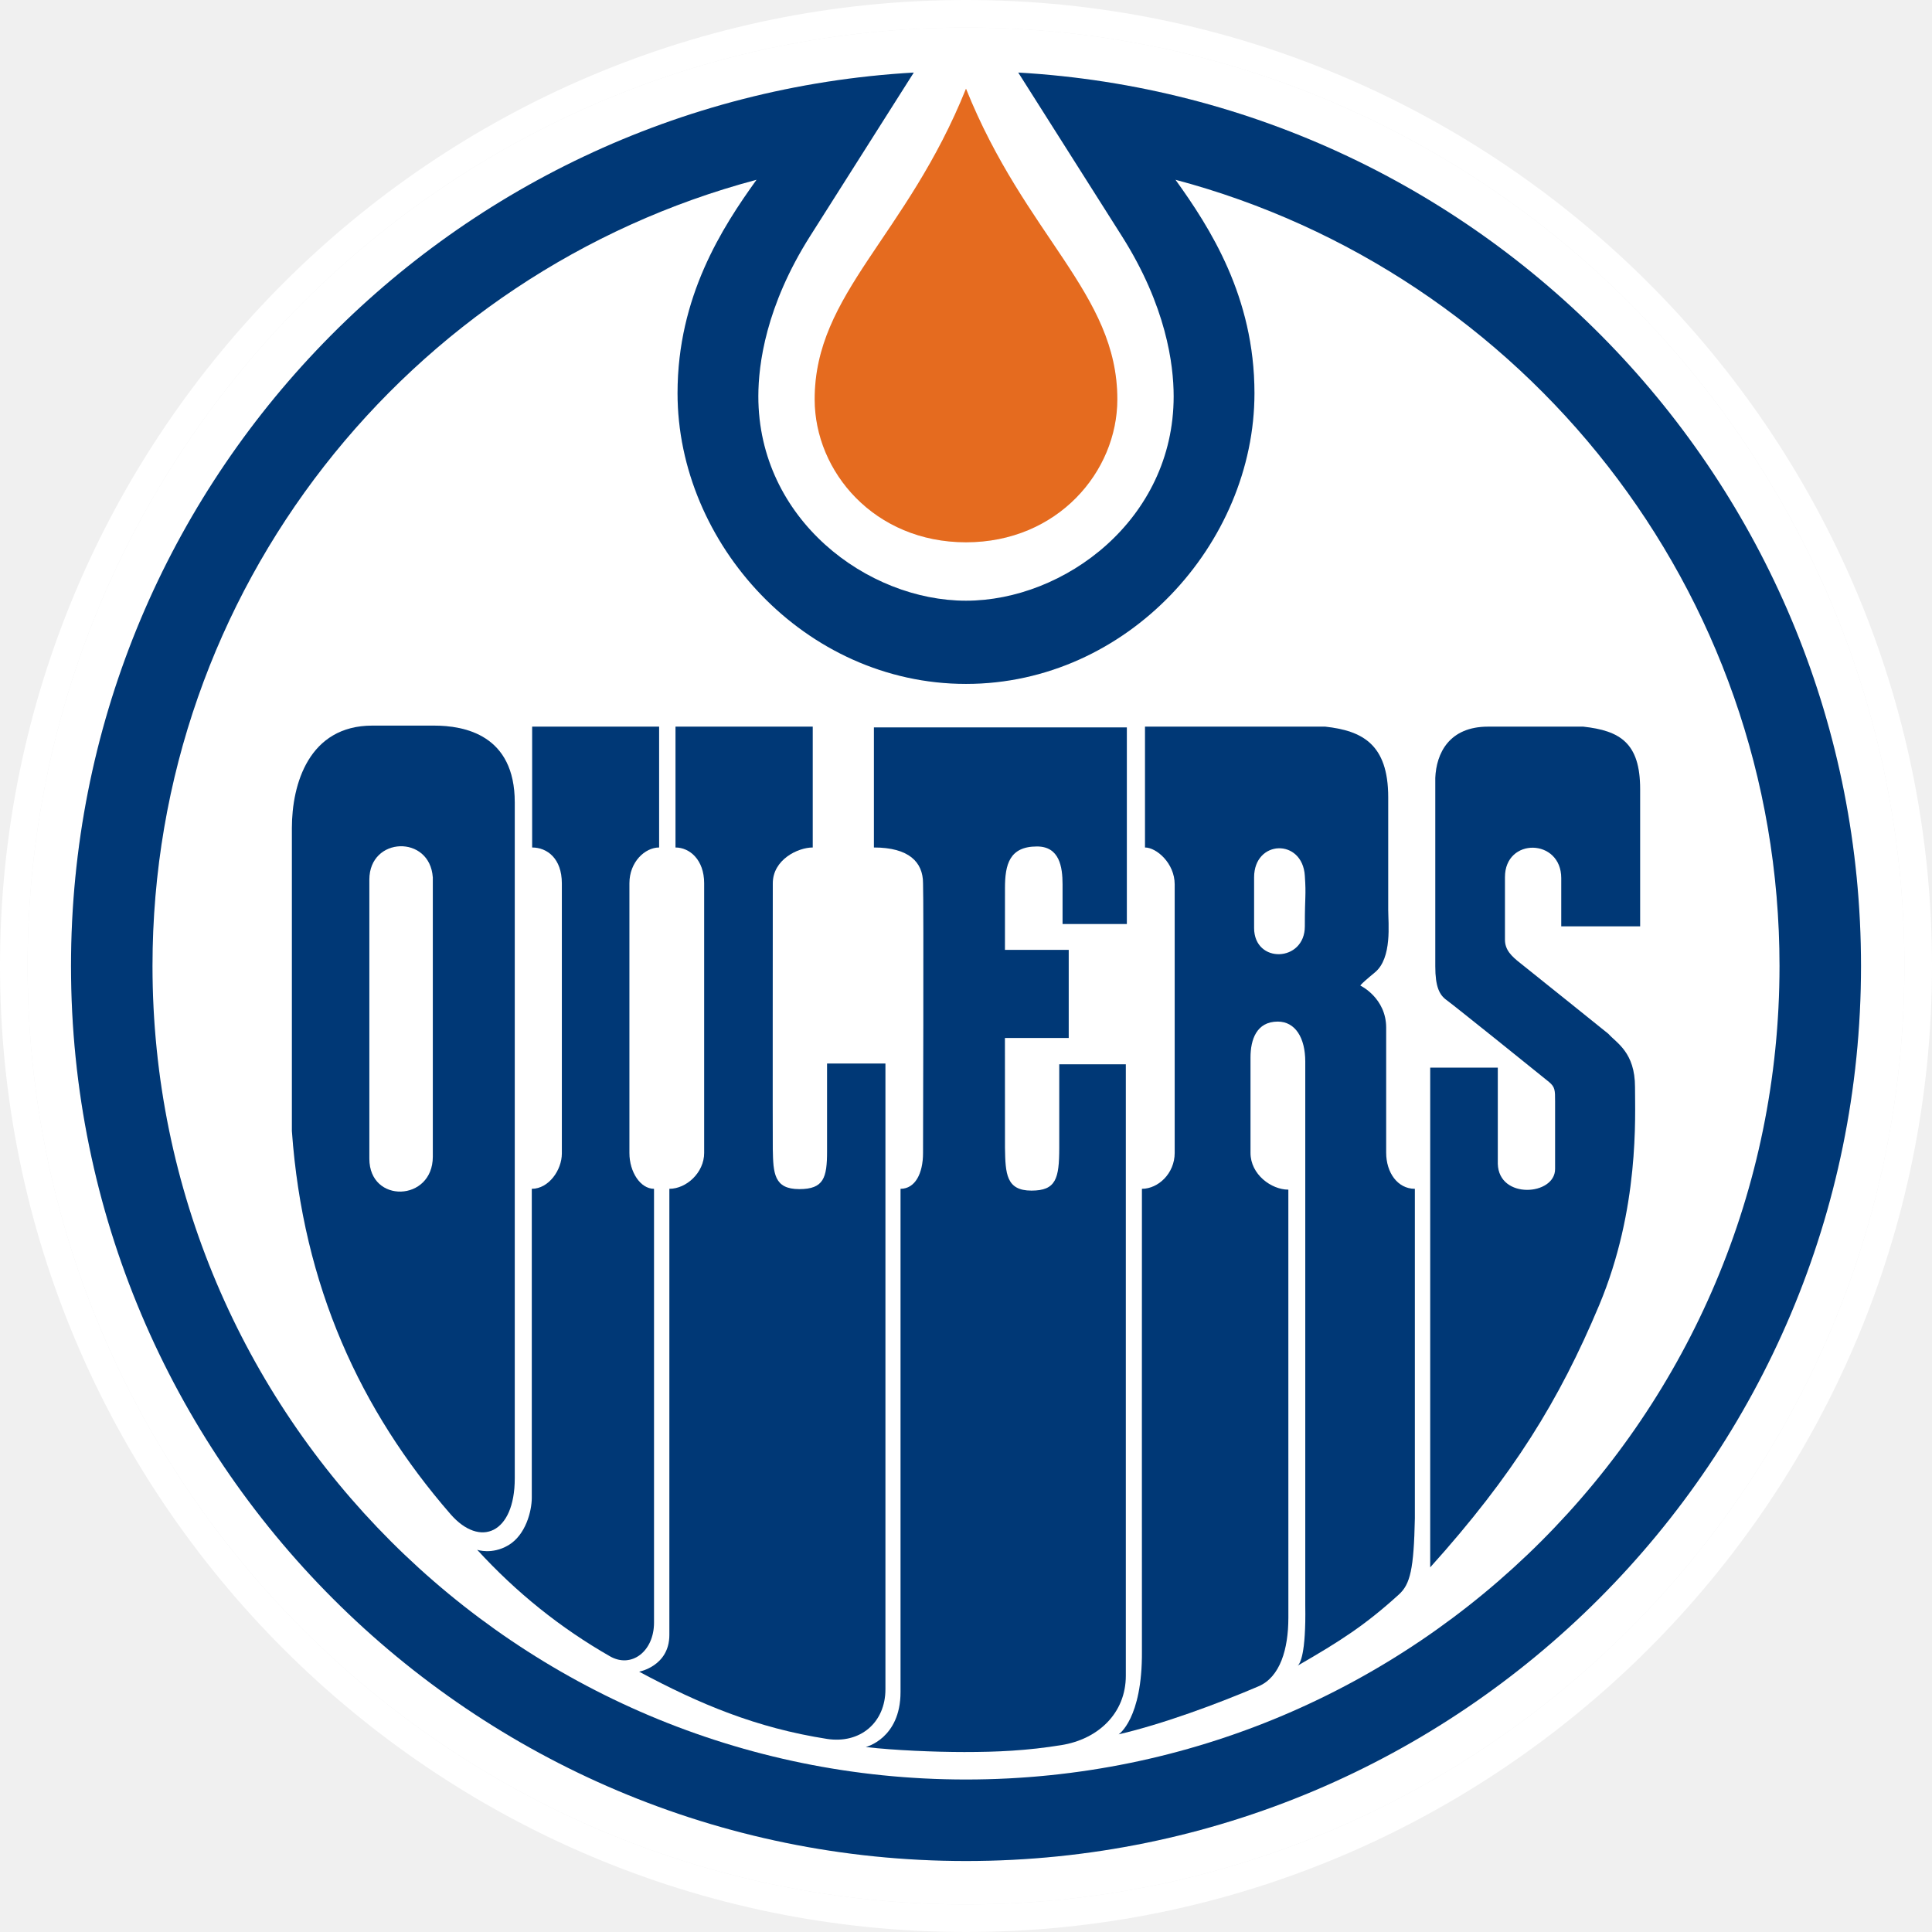
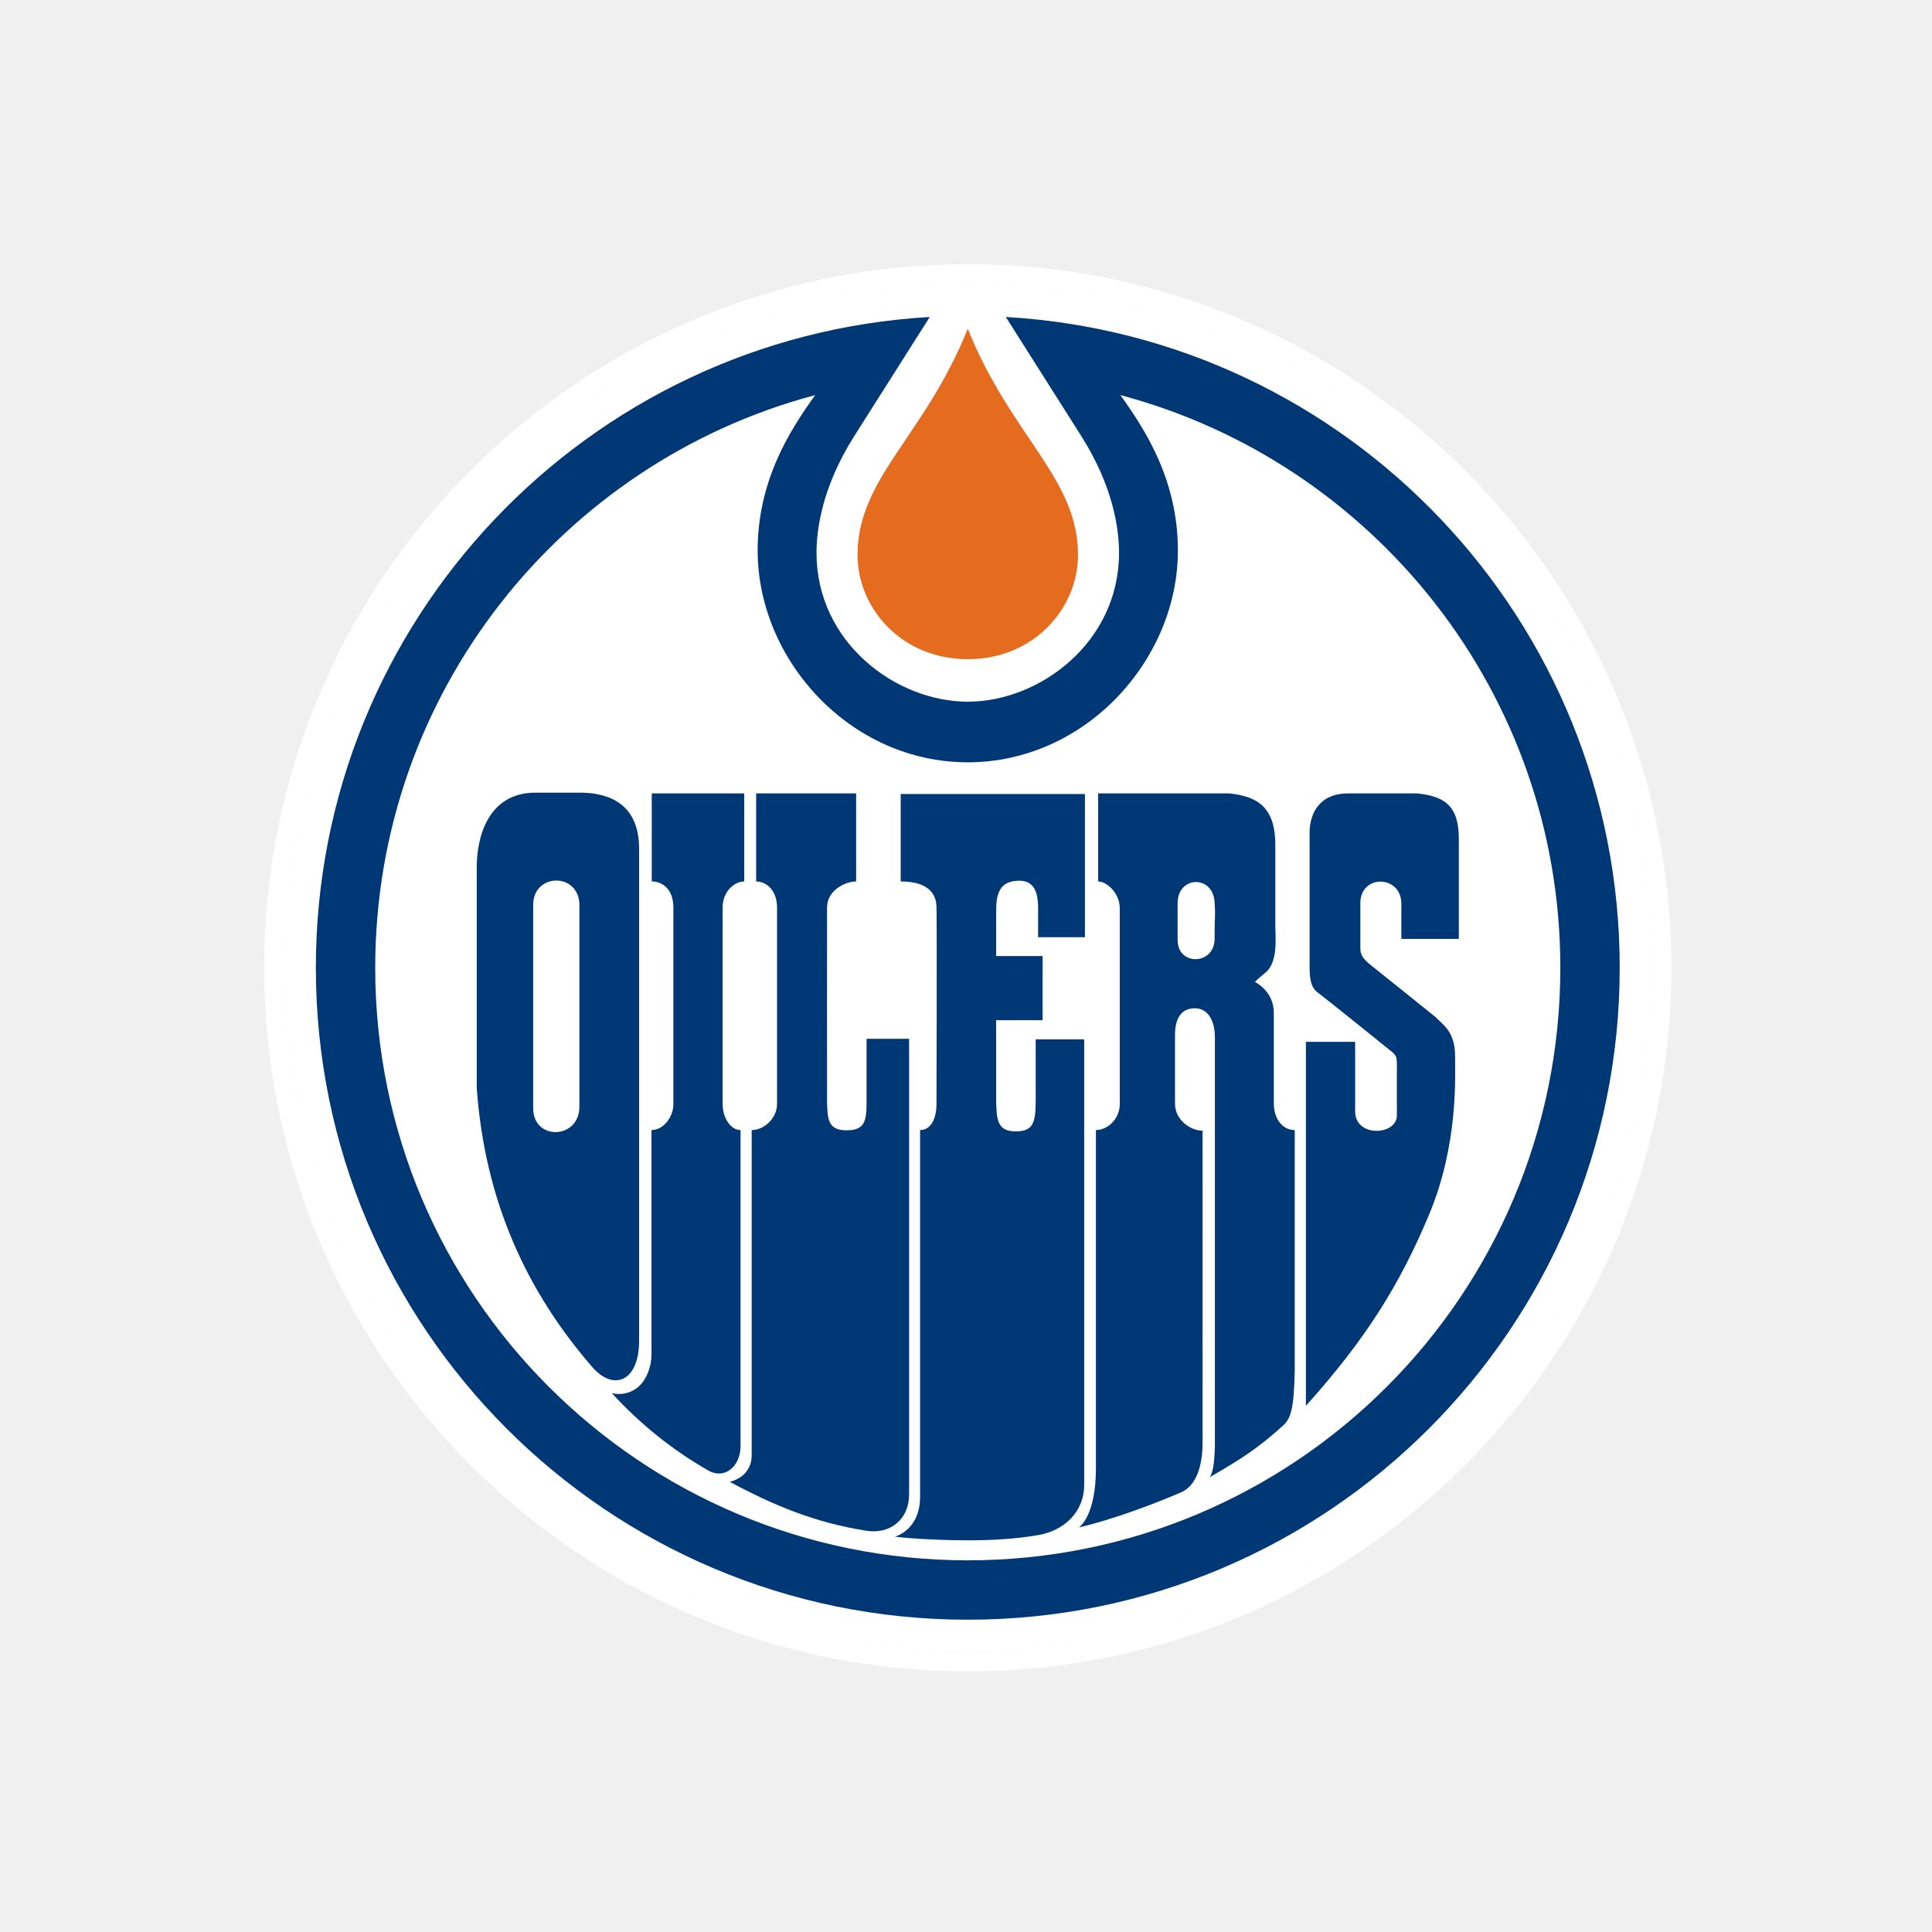
- <svg xmlns="http://www.w3.org/2000/svg" version="1.1" id="Layer_1" x="0px" y="0px" width="1938.692" height="1938.692" viewBox="0 0 1938.692 1938.692" enable-background="new 0 0 2000 2000" xml:space="preserve">
-   <defs id="defs31" />
-   <path d="m 969.346,27.663 c -519.251,0 -941.657,422.432 -941.657,941.658 0,519.275 422.406,941.685 941.657,941.685 519.227,0 941.659,-422.406 941.659,-941.685 0,-519.226 -422.434,-941.658 -941.659,-941.658 z m 151.855,373.049 c 0,72.708 -60.059,143.467 -151.855,143.467 -91.821,0 -151.854,-70.759 -151.854,-143.467 0,-106.389 92.27,-163.214 151.854,-311.729 59.585,148.515 151.855,205.34 151.855,311.729 z M 969.346,1867.459 C 473.34,1867.459 71.261,1465.38 71.261,969.32 71.261,490.957 445.337,99.922 916.943,72.811 L 812.891,236.973 c -44.412,70.128 -51.934,128.661 -51.934,160.769 0,123.562 109.546,205.05 208.389,205.05 98.871,0 208.391,-81.489 208.391,-205.05 0,-32.107 -7.521,-90.641 -51.934,-160.769 L 1021.78,72.811 c 471.604,27.111 845.681,418.146 845.681,896.509 0,496.06 -402.107,898.139 -898.115,898.139 z" id="path3" style="fill:#ffffff" />
-   <path d="m 1179.551,180.385 c 34.499,48.015 79.253,117.251 79.253,214.174 0,150.829 -127.53,291.721 -289.458,291.721 -161.926,0 -289.458,-140.893 -289.458,-291.721 0,-96.923 44.781,-166.159 79.28,-214.174 -348.99,92.717 -606.157,410.813 -606.157,788.938 0,450.856 365.502,816.358 816.333,816.358 450.857,0 816.336,-365.502 816.336,-816.358 0,-378.128 -257.164,-696.221 -606.129,-788.938 z M 452.041,1519.337 C 361.822,1415.524 304.025,1290.699 292.903,1134.953 v -304.05 c 0,-44.203 17.092,-102.788 80.778,-102.788 49.329,0 61.662,0 61.662,0 30.818,0 81.2,9.255 81.2,77.068 0,67.844 0,678.206 0,678.206 0,55.511 -34.842,70.106 -64.502,35.948 z m 160.111,142.729 c -49.776,-28.449 -93.979,-63.978 -133.317,-106.914 0,0 14.726,5.205 31.239,-4.523 17.513,-10.335 23.561,-34.368 23.561,-47.727 0,-14.382 0,-293.534 0,-309.967 16.986,0 30.161,-18.854 30.161,-35.396 0,0 0,-252.671 0,-271.182 0,-24.851 -14.726,-35.946 -29.793,-35.946 0,-2.077 0,-121.247 0,-121.247 h 127.4 c 0,0 0,111.991 0,121.247 -14.095,0 -29.819,14.411 -29.819,35.946 0,11.307 0,260.319 0,270.576 0,19.302 11.176,35.998 24.692,35.998 0,8.202 0,426.086 0,435.316 0,28.798 -22.562,46.127 -44.124,33.819 z m 217.672,82.857 c -70.971,-11.097 -127.821,-34.92 -188.458,-67.447 0,0 30.317,-5.521 30.317,-36.862 0,-14.387 0,-431.243 0,-447.678 17.117,0 34.922,-16.251 34.922,-35.999 0,0 0,-252.064 0,-270.577 0,-23.771 -14.699,-35.944 -28.769,-35.944 0,-2.077 0,-121.247 0,-121.247 h 137.708 c 0,0 0,111.991 0,121.247 -14.883,0 -40.074,12.175 -40.074,35.944 0,11.309 -0.184,256.563 0,266.846 0.396,24.031 1.209,40.046 26.531,40.046 24.666,0 27.926,-11.438 27.926,-37.996 0,-39.021 0,-88.036 0,-88.036 h 58.562 v 627.825 c 0,33.944 -25.769,55.006 -58.665,49.878 z m 235.499,6.181 c -34.604,5.63 -64.554,6.994 -97.712,6.994 -29.03,0 -70.895,-1.71 -98.817,-5.021 0,0 34.867,-8.414 34.867,-55.194 0,-14.383 0,-488.513 0,-504.943 14.646,0 22.587,-15.385 22.587,-36 0,0 0.736,-252.093 0,-270.576 0,-21.379 -14.279,-35.946 -49.304,-35.946 0,-2.077 0,-120.458 0,-120.458 h 253.803 c 0,0 0,188.038 0,197.268 h -64.503 c 0,0 0,-22.352 0,-39.812 0,-17.46 -3.051,-38.022 -25.664,-38.022 -27.771,0 -32.134,18.224 -32.134,41.862 0,3.497 0,30.949 -0.025,61.925 h 64.003 v 88.377 h -64.027 c 0,46.2 0,106.075 0.052,110.282 0.422,25.849 1.186,42.915 26.586,42.915 24.638,0 27.871,-11.991 27.899,-42.915 0.024,-39.049 0,-83.854 0,-83.854 h 66.787 v 613.468 c 0,38.016 -28.058,63.732 -64.398,69.65 z m 354.434,-227.638 c -1.024,51.38 -4.706,66.263 -16.039,76.544 -33.843,30.766 -58.532,46.598 -101.474,71.366 2.181,-1.763 8.388,-11.229 7.545,-60.585 0,0 0,-521.985 0,-545.651 0,-23.587 -9.938,-40.021 -27.582,-40.021 -21.563,0 -27.374,18.482 -27.374,35.942 0,11.31 0,85.617 0,95.873 0,21.563 20.853,36.841 37.973,36.841 0,8.229 0.024,420.118 0.024,429.322 0,31.896 -8.336,59.794 -29.896,69.022 -40.681,17.461 -96.373,37.997 -140.391,48.226 0,0 23.85,-15.487 23.35,-83.303 -0.104,-14.383 0,-447.677 0,-464.109 16.277,0 32.869,-15.383 32.869,-35.999 0,0 0,-251.04 0,-269.524 0,-21.247 -18.326,-36.998 -29.793,-36.998 0,-2.077 0,-121.247 0,-121.247 h 180.858 c 36.971,4.076 63.188,17.407 63.188,70.892 0,39.048 0,99.659 0,113.042 0,13.358 4.129,48.278 -13.358,62.662 -17.46,14.41 -14.382,13.358 -14.382,13.358 0,0 25.688,12.332 25.688,42.148 0,29.792 0,109.94 0,125.35 0,20.063 11.492,36.314 28.794,36.314 v 330.535 l 0,0 z m 90.402,-643.26 c 0,12.333 0,52.407 0,62.688 0,10.281 6.391,16.54 15.437,23.613 14.357,11.333 88.354,70.917 88.354,70.917 8.204,9.258 26.716,18.514 26.716,53.434 0,28.793 4.629,122.063 -35.974,218.882 -40.071,95.583 -86.301,170.522 -169.523,263.029 v -501.423 h 67.814 v 96.558 c 1.024,35.999 57.506,31.868 57.506,5.181 0,-26.742 0,-56.535 0,-67.814 0,-11.334 0,-14.408 -6.125,-19.563 -6.203,-5.128 -95.584,-77.021 -102.763,-82.173 -7.204,-5.126 -11.332,-13.357 -11.332,-33.921 0,-20.537 0,-189.063 0,-189.063 1.052,-24.666 13.909,-51.381 52.933,-51.381 h 95.557 c 37.023,4.076 57.063,16.408 57.063,62.661 0,39.075 0,124.324 0,137.708 h -79.148 v -48.331 c -0.01,-40.051 -56.515,-41.129 -56.515,-1.002 z" id="path5" style="fill:#ffffff;stroke:none" />
-   <path d="m 370.631,882.598 c 0,0 0,237.054 0,280.174 0,45.31 63.688,43.231 63.688,-2.051 V 880.548 c -2.815,-43.176 -63.688,-41.126 -63.688,2.05 z" id="path7" style="fill:#ffffff" />
-   <path d="m 1258.438,880.39 c 0,0 0,16.25 0,50.804 0,36.182 50.934,34.523 50.934,-1.657 0,-32.896 1.396,-29.424 0,-50.75 -2.474,-37.84 -50.934,-36.21 -50.934,1.603 z" id="path9" style="fill:#ffffff" />
-   <path d="m 969.346,88.983 c -59.585,148.515 -151.854,205.34 -151.854,311.729 0,72.708 60.031,143.467 151.854,143.467 91.797,0 151.855,-70.759 151.855,-143.467 0,-106.389 -92.27,-163.214 -151.855,-311.729 z" id="path11" style="fill:#e56b1f" />
-   <path d="M 969.346,0 C 434.87,0 0,434.818 0,969.32 c 0,534.502 434.87,969.372 969.346,969.372 534.504,0 969.346,-434.87 969.346,-969.372 C 1938.692,434.818 1503.852,0 969.346,0 z m 0,1911.005 c -519.251,0 -941.657,-422.407 -941.657,-941.685 0,-519.228 422.406,-941.658 941.657,-941.658 519.227,0 941.659,422.432 941.659,941.658 0,519.278 -422.434,941.685 -941.659,941.685 z" id="path13" style="fill:#ffffff;stroke:none" />
-   <path d="m 1021.778,72.811 104.023,164.162 c 44.413,70.128 51.934,128.661 51.934,160.769 0,123.562 -109.521,205.05 -208.391,205.05 -98.843,0 -208.389,-81.489 -208.389,-205.05 0,-32.107 7.521,-90.641 51.934,-160.769 L 916.941,72.811 C 445.336,99.922 71.26,490.958 71.26,969.32 c 0,496.06 402.08,898.139 898.085,898.139 496.007,0 898.113,-402.079 898.113,-898.139 10e-4,-478.362 -374.073,-869.398 -845.68,-896.509 z m -52.432,1712.87 c -450.831,0 -816.333,-365.502 -816.333,-816.358 0,-378.125 257.167,-696.219 606.157,-788.938 -34.499,48.015 -79.28,117.251 -79.28,214.174 0,150.829 127.532,291.721 289.458,291.721 161.927,0 289.458,-140.893 289.458,-291.721 0,-96.923 -44.754,-166.159 -79.253,-214.174 348.965,92.717 606.131,410.813 606.131,788.938 0,450.856 -365.481,816.358 -816.338,816.358 z" id="path15" style="fill:#003876;stroke:none" />
-   <path d="m 656.276,1628.252 c 0,-9.23 0,-427.114 0,-435.316 -13.518,0 -24.692,-16.696 -24.692,-35.999 0,-10.256 0,-259.271 0,-270.577 0,-21.534 15.727,-35.944 29.819,-35.944 0,-9.256 0,-121.247 0,-121.247 h -127.4 c 0,0 0,119.169 0,121.247 15.067,0 29.793,11.097 29.793,35.944 0,18.513 0,271.184 0,271.184 0,16.54 -13.174,35.395 -30.161,35.395 0,16.435 0,295.585 0,309.969 0,13.356 -6.048,37.392 -23.561,47.727 -16.515,9.729 -31.239,4.523 -31.239,4.523 39.338,42.938 83.541,78.465 133.317,106.914 21.562,12.302 44.124,-5.027 44.124,-33.82 z" id="path17" style="fill:#003876" />
-   <path d="m 888.489,1695.042 v -627.825 h -58.562 c 0,0 0,49.018 0,88.036 0,26.561 -3.26,37.996 -27.926,37.996 -25.322,0 -26.137,-16.013 -26.531,-40.046 -0.184,-10.282 0,-255.537 0,-266.844 0,-23.771 25.191,-35.946 40.074,-35.946 0,-9.256 0,-121.247 0,-121.247 H 677.838 c 0,0 0,119.169 0,121.247 14.068,0 28.768,12.175 28.768,35.946 0,18.511 0,270.576 0,270.576 0,19.748 -17.804,36 -34.92,36 0,16.433 0,433.291 0,447.676 0,31.343 -30.318,36.863 -30.318,36.863 60.637,32.526 117.486,56.352 188.458,67.446 32.894,5.131 58.663,-15.931 58.663,-49.878 z" id="path19" style="fill:#003876" />
-   <path d="m 1129.721,1067.979 h -66.788 c 0,0 0.025,44.809 0,83.855 -0.027,30.924 -3.263,42.915 -27.898,42.915 -25.4,0 -26.164,-17.066 -26.586,-42.915 -0.052,-4.207 -0.052,-64.082 -0.052,-110.282 h 64.027 v -88.377 h -64.003 c 0.024,-30.976 0.024,-58.428 0.024,-61.925 0,-23.64 4.364,-41.863 32.135,-41.863 22.613,0 25.664,20.563 25.664,38.023 0,17.459 0,39.811 0,39.811 h 64.503 c 0,-9.229 0,-197.267 0,-197.267 H 876.944 c 0,0 0,118.381 0,120.458 35.023,0 49.304,14.565 49.304,35.946 0.736,18.483 0,270.575 0,270.575 0,20.616 -7.94,35.999 -22.587,35.999 0,16.435 0,490.563 0,504.945 0,46.78 -34.867,55.194 -34.867,55.194 27.925,3.313 69.787,5.021 98.817,5.021 33.158,0 63.106,-1.366 97.712,-6.994 36.34,-5.918 64.396,-31.634 64.396,-69.655 l 0,-613.464 0,0 z" id="path21" style="fill:#003876" />
-   <path d="m 1645.816,929.535 c 0,-13.383 0,-98.632 0,-137.708 0,-46.253 -20.036,-58.585 -57.063,-62.661 H 1493.2 c -39.022,0 -51.882,26.715 -52.933,51.381 0,0 0,168.525 0,189.063 0,20.563 4.129,28.795 11.332,33.921 7.18,5.151 96.559,77.045 102.764,82.173 6.125,5.153 6.125,8.229 6.125,19.563 0,11.28 0,41.073 0,67.815 0,26.688 -56.481,30.817 -57.508,-5.182 v -96.557 h -67.814 v 501.423 c 83.225,-92.507 129.452,-167.447 169.525,-263.03 40.601,-96.817 35.972,-190.088 35.972,-218.881 0,-34.921 -18.512,-44.176 -26.716,-53.434 0,0 -73.994,-59.584 -88.352,-70.917 -9.048,-7.073 -15.438,-13.332 -15.438,-23.613 0,-10.281 0,-50.354 0,-62.688 0,-40.126 56.509,-39.048 56.509,0.999 v 48.331 l 79.15,0.002 0,0 z" id="path23" style="fill:#003876" />
-   <path d="m 516.543,1483.391 c 0,0 0,-610.362 0,-678.206 0,-67.813 -50.382,-77.068 -81.2,-77.068 0,0 -12.333,0 -61.662,0 -63.687,0 -80.778,58.585 -80.778,102.788 v 304.05 c 11.122,155.746 68.919,280.569 159.138,384.384 29.66,34.156 64.502,19.561 64.502,-35.948 z m -82.225,-322.669 c 0,45.282 -63.688,47.358 -63.688,2.053 0,-43.122 0,-280.176 0,-280.176 0,-43.176 60.874,-45.227 63.688,-2.05 v 280.173 z" id="path25" style="fill:#003876" />
-   <path d="m 1390.963,1156.62 c 0,-15.408 0,-95.558 0,-125.349 0,-29.818 -25.688,-42.15 -25.688,-42.15 0,0 -3.078,1.052 14.382,-13.358 17.487,-14.384 13.358,-49.304 13.358,-62.662 0,-13.383 0,-73.992 0,-113.042 0,-53.482 -26.219,-66.814 -63.188,-70.892 h -180.858 c 0,0 0,119.169 0,121.247 11.466,0 29.793,15.75 29.793,36.998 0,18.486 0,269.525 0,269.525 0,20.615 -16.592,36 -32.87,36 0,16.433 -0.104,449.727 0,464.107 0.5,67.815 -23.349,83.303 -23.349,83.303 44.018,-10.229 99.71,-30.765 140.391,-48.226 21.563,-9.229 29.896,-37.128 29.896,-69.021 0,-9.204 -0.024,-421.095 -0.024,-429.324 -17.12,0 -37.973,-15.275 -37.973,-36.839 0,-10.257 0,-84.565 0,-95.873 0,-17.46 5.812,-35.944 27.374,-35.944 17.645,0 27.582,16.434 27.582,40.021 0,23.666 0,545.649 0,545.649 0.843,49.356 -5.364,58.822 -7.545,60.585 42.938,-24.77 67.631,-40.601 101.474,-71.366 11.333,-10.279 15.015,-25.163 16.039,-76.544 v -330.528 c -17.302,-10e-4 -28.794,-16.251 -28.794,-36.317 z m -81.594,-227.085 c 0,36.182 -50.934,37.839 -50.934,1.657 0,-34.554 0,-50.804 0,-50.804 0,-37.813 48.463,-39.441 50.934,-1.604 1.396,21.327 0,17.856 0,50.751 z" id="path27" style="fill:#003876" />
+ <svg xmlns="http://www.w3.org/2000/svg" width="512px" height="512px" viewBox="0 0 512 512" version="1.1">
+   <defs />
+   <g id="NHL" stroke="none" stroke-width="1" fill="none" fill-rule="evenodd">
+     <g id="edmonton-oilers">
+       <g transform="translate(70, 70)">
+         <path d="M186.47,5.321 C86.584,5.321 5.326,86.584 5.326,186.466 C5.326,286.357 86.584,367.615 186.47,367.615 C286.353,367.615 367.615,286.358 367.615,186.466 C367.615,86.584 286.352,5.321 186.47,5.321 L186.47,5.321 Z M215.682,77.084 C215.682,91.07 204.129,104.682 186.47,104.682 C168.807,104.682 157.259,91.07 157.259,77.084 C157.259,56.618 175.008,45.687 186.47,17.117 C197.933,45.687 215.682,56.618 215.682,77.084 L215.682,77.084 Z M186.47,359.238 C91.055,359.238 13.708,281.891 13.708,186.465 C13.708,94.444 85.668,19.222 176.39,14.006 L156.374,45.586 C147.83,59.076 146.383,70.336 146.383,76.513 C146.383,100.282 167.456,115.957 186.47,115.957 C205.49,115.957 226.558,100.282 226.558,76.513 C226.558,70.336 225.111,59.076 216.568,45.586 L196.557,14.006 C287.278,19.222 359.238,94.444 359.238,186.465 C359.238,281.891 281.886,359.238 186.47,359.238 L186.47,359.238 Z" id="path3" fill="#FFFFFF" />
+         <path d="M226.907,34.7 C233.543,43.937 242.153,57.255 242.153,75.9 C242.153,104.915 217.62,132.018 186.47,132.018 C155.321,132.018 130.788,104.915 130.788,75.9 C130.788,57.255 139.403,43.937 146.039,34.7 C78.905,52.536 29.434,113.727 29.434,186.466 C29.434,273.196 99.745,343.506 186.47,343.506 C273.2,343.506 343.506,273.196 343.506,186.466 C343.506,113.727 294.036,52.536 226.907,34.7 L226.907,34.7 Z M86.958,292.271 C69.603,272.3 58.484,248.288 56.345,218.328 L56.345,159.838 C56.345,151.335 59.633,140.065 71.884,140.065 L83.746,140.065 C89.674,140.065 99.366,141.846 99.366,154.891 L99.366,285.355 C99.366,296.034 92.663,298.841 86.958,292.271 L86.958,292.271 Z M117.758,319.727 C108.183,314.254 99.679,307.42 92.112,299.16 C92.112,299.16 94.945,300.162 98.122,298.29 C101.49,296.302 102.654,291.679 102.654,289.109 L102.654,229.482 C105.921,229.482 108.456,225.855 108.456,222.673 L108.456,170.506 C108.456,165.725 105.623,163.591 102.725,163.591 L102.725,140.267 L127.232,140.267 L127.232,163.591 C124.521,163.591 121.496,166.363 121.496,170.506 L121.496,222.556 C121.496,226.269 123.646,229.481 126.246,229.481 L126.246,313.221 C126.246,318.761 121.906,322.095 117.758,319.727 L117.758,319.727 Z M159.631,335.666 C145.978,333.531 135.042,328.948 123.378,322.691 C123.378,322.691 129.21,321.629 129.21,315.6 L129.21,229.482 C132.503,229.482 135.928,226.356 135.928,222.557 L135.928,170.507 C135.928,165.934 133.1,163.592 130.393,163.592 L130.393,140.268 L156.884,140.268 L156.884,163.592 C154.021,163.592 149.175,165.934 149.175,170.507 C149.175,172.682 149.14,219.861 149.175,221.839 C149.251,226.462 149.408,229.543 154.279,229.543 C159.024,229.543 159.651,227.342 159.651,222.233 L159.651,205.298 L170.916,205.298 L170.916,326.071 C170.916,332.601 165.959,336.652 159.631,335.666 L159.631,335.666 Z M204.933,336.855 C198.277,337.938 192.515,338.2 186.137,338.2 C180.552,338.2 172.499,337.871 167.127,337.235 C167.127,337.235 173.835,335.616 173.835,326.617 L173.835,229.483 C176.652,229.483 178.18,226.523 178.18,222.557 C178.18,222.557 178.321,174.063 178.18,170.507 C178.18,166.395 175.433,163.593 168.695,163.593 L168.695,140.42 L217.519,140.42 L217.519,178.368 L205.11,178.368 L205.11,170.71 C205.11,167.351 204.523,163.396 200.173,163.396 C194.831,163.396 193.992,166.901 193.992,171.448 C193.992,172.121 193.992,177.402 193.987,183.361 L206.299,183.361 L206.299,200.362 L193.983,200.362 C193.983,209.249 193.983,220.767 193.993,221.576 C194.074,226.549 194.221,229.832 199.107,229.832 C203.846,229.832 204.468,227.525 204.474,221.576 C204.478,214.064 204.474,205.445 204.474,205.445 L217.321,205.445 L217.321,323.457 C217.321,330.77 211.924,335.717 204.933,336.855 L204.933,336.855 Z M273.115,293.065 C272.918,302.949 272.209,305.812 270.029,307.789 C263.519,313.708 258.77,316.753 250.509,321.518 C250.929,321.179 252.123,319.358 251.96,309.863 L251.96,204.898 C251.96,200.361 250.049,197.199 246.655,197.199 C242.507,197.199 241.389,200.755 241.389,204.113 L241.389,222.556 C241.389,226.704 245.4,229.643 248.693,229.643 C248.693,231.226 248.698,310.46 248.698,312.231 C248.698,318.366 247.095,323.733 242.947,325.508 C235.121,328.867 224.408,332.818 215.94,334.785 C215.94,334.785 220.528,331.806 220.432,318.761 C220.412,315.994 220.432,232.642 220.432,229.481 C223.563,229.481 226.755,226.522 226.755,222.556 L226.755,170.709 C226.755,166.621 223.23,163.591 221.024,163.591 L221.024,140.267 L255.815,140.267 C262.927,141.052 267.97,143.616 267.97,153.905 L267.97,175.65 C267.97,178.22 268.765,184.937 265.401,187.704 C262.042,190.476 262.634,190.274 262.634,190.274 C262.634,190.274 267.576,192.646 267.576,198.382 L267.576,222.495 C267.576,226.355 269.786,229.481 273.115,229.481 L273.115,293.065 L273.115,293.065 Z M290.505,169.323 L290.505,181.382 C290.505,183.36 291.734,184.564 293.475,185.924 C296.236,188.104 310.471,199.566 310.471,199.566 C312.049,201.347 315.61,203.128 315.61,209.845 C315.61,215.384 316.501,233.326 308.69,251.951 C300.982,270.338 292.089,284.754 276.079,302.549 L276.079,206.092 L289.125,206.092 L289.125,224.666 C289.322,231.591 300.187,230.797 300.187,225.663 L300.187,212.618 C300.187,210.438 300.187,209.846 299.009,208.855 C297.815,207.868 280.621,194.038 279.24,193.047 C277.855,192.061 277.061,190.478 277.061,186.522 L277.061,150.152 C277.263,145.407 279.736,140.268 287.243,140.268 L305.625,140.268 C312.747,141.052 316.602,143.425 316.602,152.322 L316.602,178.813 L301.377,178.813 L301.377,169.516 C301.375,161.811 290.505,161.604 290.505,169.323 L290.505,169.323 Z" id="path5" fill="#FFFFFF" />
+         <path d="M71.297,169.783 L71.297,223.679 C71.297,232.395 83.549,231.995 83.549,223.285 L83.549,169.389 C83.007,161.083 71.297,161.477 71.297,169.783 L71.297,169.783 Z" id="path7" fill="#FFFFFF" />
+         <path d="M242.082,169.358 L242.082,179.131 C242.082,186.091 251.88,185.772 251.88,178.812 C251.88,172.484 252.149,173.152 251.88,169.05 C251.404,161.771 242.082,162.084 242.082,169.358 L242.082,169.358 Z" id="path9" fill="#FFFFFF" />
+         <path d="M186.47,17.117 C175.008,45.687 157.259,56.618 157.259,77.084 C157.259,91.07 168.807,104.682 186.47,104.682 C204.129,104.682 215.682,91.07 215.682,77.084 C215.682,56.618 197.933,45.687 186.47,17.117 L186.47,17.117 Z" id="path11" fill="#E56B1F" />
+         <path d="M186.47,0 C83.655,0 0,83.645 0,186.465 C0,289.286 83.655,372.941 186.47,372.941 C289.291,372.941 372.941,289.286 372.941,186.465 C372.941,83.645 289.292,0 186.47,0 L186.47,0 Z M186.47,367.615 C86.584,367.615 5.326,286.357 5.326,186.465 C5.326,86.583 86.584,5.321 186.47,5.321 C286.353,5.321 367.615,86.583 367.615,186.465 C367.615,286.357 286.352,367.615 186.47,367.615 L186.47,367.615 Z" id="path13" fill="#FFFFFF" />
+         <path d="M196.557,14.006 L216.567,45.586 C225.111,59.076 226.558,70.336 226.558,76.513 C226.558,100.282 205.489,115.957 186.47,115.957 C167.456,115.957 146.383,100.282 146.383,76.513 C146.383,70.336 147.83,59.076 156.373,45.586 L176.389,14.006 C85.668,19.222 13.708,94.444 13.708,186.465 C13.708,281.891 91.055,359.238 186.47,359.238 C281.886,359.238 359.238,281.891 359.238,186.465 C359.238,94.444 287.278,19.222 196.557,14.006 L196.557,14.006 Z M186.47,343.506 C99.745,343.506 29.435,273.196 29.435,186.466 C29.435,113.727 78.905,52.536 146.039,34.7 C139.403,43.937 130.789,57.255 130.789,75.9 C130.789,104.915 155.322,132.018 186.471,132.018 C217.62,132.018 242.153,104.915 242.153,75.9 C242.153,57.255 233.544,43.937 226.907,34.7 C294.037,52.536 343.507,113.727 343.507,186.466 C343.507,273.196 273.2,343.506 186.47,343.506 L186.47,343.506 Z" id="path15" fill="#003876" />
+         <path d="M126.246,313.222 L126.246,229.482 C123.646,229.482 121.496,226.27 121.496,222.557 L121.496,170.507 C121.496,166.364 124.521,163.592 127.232,163.592 L127.232,140.268 L102.725,140.268 L102.725,163.592 C105.623,163.592 108.456,165.727 108.456,170.507 L108.456,222.673 C108.456,225.855 105.922,229.482 102.654,229.482 L102.654,289.11 C102.654,291.679 101.49,296.303 98.122,298.291 C94.945,300.163 92.112,299.161 92.112,299.161 C99.679,307.421 108.183,314.255 117.758,319.728 C121.906,322.095 126.246,318.761 126.246,313.222 L126.246,313.222 Z" id="path17" fill="#003876" />
+         <path d="M170.916,326.07 L170.916,205.298 L159.651,205.298 L159.651,222.233 C159.651,227.342 159.024,229.542 154.279,229.542 C149.408,229.542 149.251,226.462 149.175,221.838 C149.14,219.861 149.175,172.681 149.175,170.506 C149.175,165.934 154.021,163.592 156.884,163.592 L156.884,140.268 L130.394,140.268 L130.394,163.592 C133.1,163.592 135.928,165.934 135.928,170.506 L135.928,222.556 C135.928,226.355 132.503,229.482 129.21,229.482 L129.21,315.6 C129.21,321.629 123.378,322.691 123.378,322.691 C135.043,328.948 145.979,333.531 159.631,335.665 C165.959,336.652 170.916,332.601 170.916,326.07 L170.916,326.07 Z" id="path19" fill="#003876" />
+         <path d="M217.321,205.444 L204.473,205.444 C204.473,205.444 204.478,214.064 204.473,221.575 C204.468,227.524 203.846,229.831 199.107,229.831 C194.221,229.831 194.074,226.548 193.993,221.575 C193.983,220.766 193.983,209.248 193.983,200.36 L206.299,200.36 L206.299,183.36 L193.987,183.36 C193.992,177.401 193.992,172.12 193.992,171.447 C193.992,166.9 194.831,163.394 200.173,163.394 C204.523,163.394 205.11,167.35 205.11,170.709 L205.11,178.367 L217.519,178.367 L217.519,140.419 L168.695,140.419 L168.695,163.591 C175.433,163.591 178.18,166.393 178.18,170.506 C178.321,174.062 178.18,222.556 178.18,222.556 C178.18,226.522 176.652,229.481 173.835,229.481 L173.835,326.616 C173.835,335.615 167.127,337.233 167.127,337.233 C172.499,337.871 180.552,338.199 186.137,338.199 C192.515,338.199 198.276,337.936 204.933,336.854 C211.924,335.715 217.321,330.768 217.321,323.454 L217.321,205.444 L217.321,205.444 Z" id="path21" fill="#003876" />
+         <path d="M316.601,178.812 L316.601,152.322 C316.601,143.424 312.747,141.052 305.624,140.268 L287.243,140.268 C279.736,140.268 277.262,145.407 277.06,150.152 L277.06,186.521 C277.06,190.477 277.854,192.06 279.24,193.046 C280.621,194.037 297.815,207.867 299.008,208.854 C300.187,209.845 300.187,210.437 300.187,212.617 L300.187,225.662 C300.187,230.796 289.322,231.591 289.124,224.666 L289.124,206.091 L276.079,206.091 L276.079,302.549 C292.089,284.753 300.981,270.337 308.69,251.95 C316.5,233.326 315.61,215.384 315.61,209.845 C315.61,203.127 312.049,201.347 310.47,199.566 C310.47,199.566 296.236,188.104 293.474,185.924 C291.734,184.563 290.505,183.359 290.505,181.381 L290.505,169.322 C290.505,161.603 301.375,161.811 301.375,169.514 L301.375,178.812 L316.601,178.812 L316.601,178.812 Z" id="path23" fill="#003876" />
+         <path d="M99.366,285.356 L99.366,154.891 C99.366,141.846 89.674,140.066 83.746,140.066 L71.884,140.066 C59.633,140.066 56.345,151.336 56.345,159.839 L56.345,218.328 C58.484,248.289 69.603,272.3 86.958,292.271 C92.663,298.841 99.366,296.034 99.366,285.356 L99.366,285.356 Z M83.549,223.285 C83.549,231.996 71.297,232.395 71.297,223.68 L71.297,169.783 C71.297,161.477 83.007,161.083 83.549,169.389 L83.549,223.285 L83.549,223.285 Z" id="path25" fill="#003876" />
+         <path d="M267.576,222.496 L267.576,198.383 C267.576,192.647 262.634,190.274 262.634,190.274 C262.634,190.274 262.042,190.477 265.401,187.705 C268.765,184.938 267.97,178.22 267.97,175.651 L267.97,153.905 C267.97,143.617 262.927,141.052 255.815,140.268 L221.024,140.268 L221.024,163.592 C223.23,163.592 226.755,166.622 226.755,170.709 L226.755,222.557 C226.755,226.522 223.563,229.482 220.432,229.482 C220.432,232.643 220.412,315.995 220.432,318.761 C220.528,331.806 215.94,334.786 215.94,334.786 C224.408,332.818 235.121,328.868 242.947,325.509 C247.095,323.733 248.698,318.366 248.698,312.231 C248.698,310.461 248.693,231.226 248.693,229.643 C245.4,229.643 241.389,226.705 241.389,222.557 L241.389,204.114 C241.389,200.755 242.507,197.199 246.655,197.199 C250.049,197.199 251.96,200.361 251.96,204.898 L251.96,309.863 C252.123,319.358 250.929,321.179 250.509,321.518 C258.769,316.753 263.519,313.707 270.029,307.789 C272.209,305.812 272.918,302.949 273.115,293.065 L273.115,229.482 C269.786,229.482 267.576,226.356 267.576,222.496 L267.576,222.496 Z M251.88,178.812 C251.88,185.772 242.082,186.091 242.082,179.131 L242.082,169.358 C242.082,162.084 251.404,161.771 251.88,169.049 C252.148,173.152 251.88,172.484 251.88,178.812 L251.88,178.812 Z" id="path27" fill="#003876" />
+       </g>
+     </g>
+   </g>
</svg>
